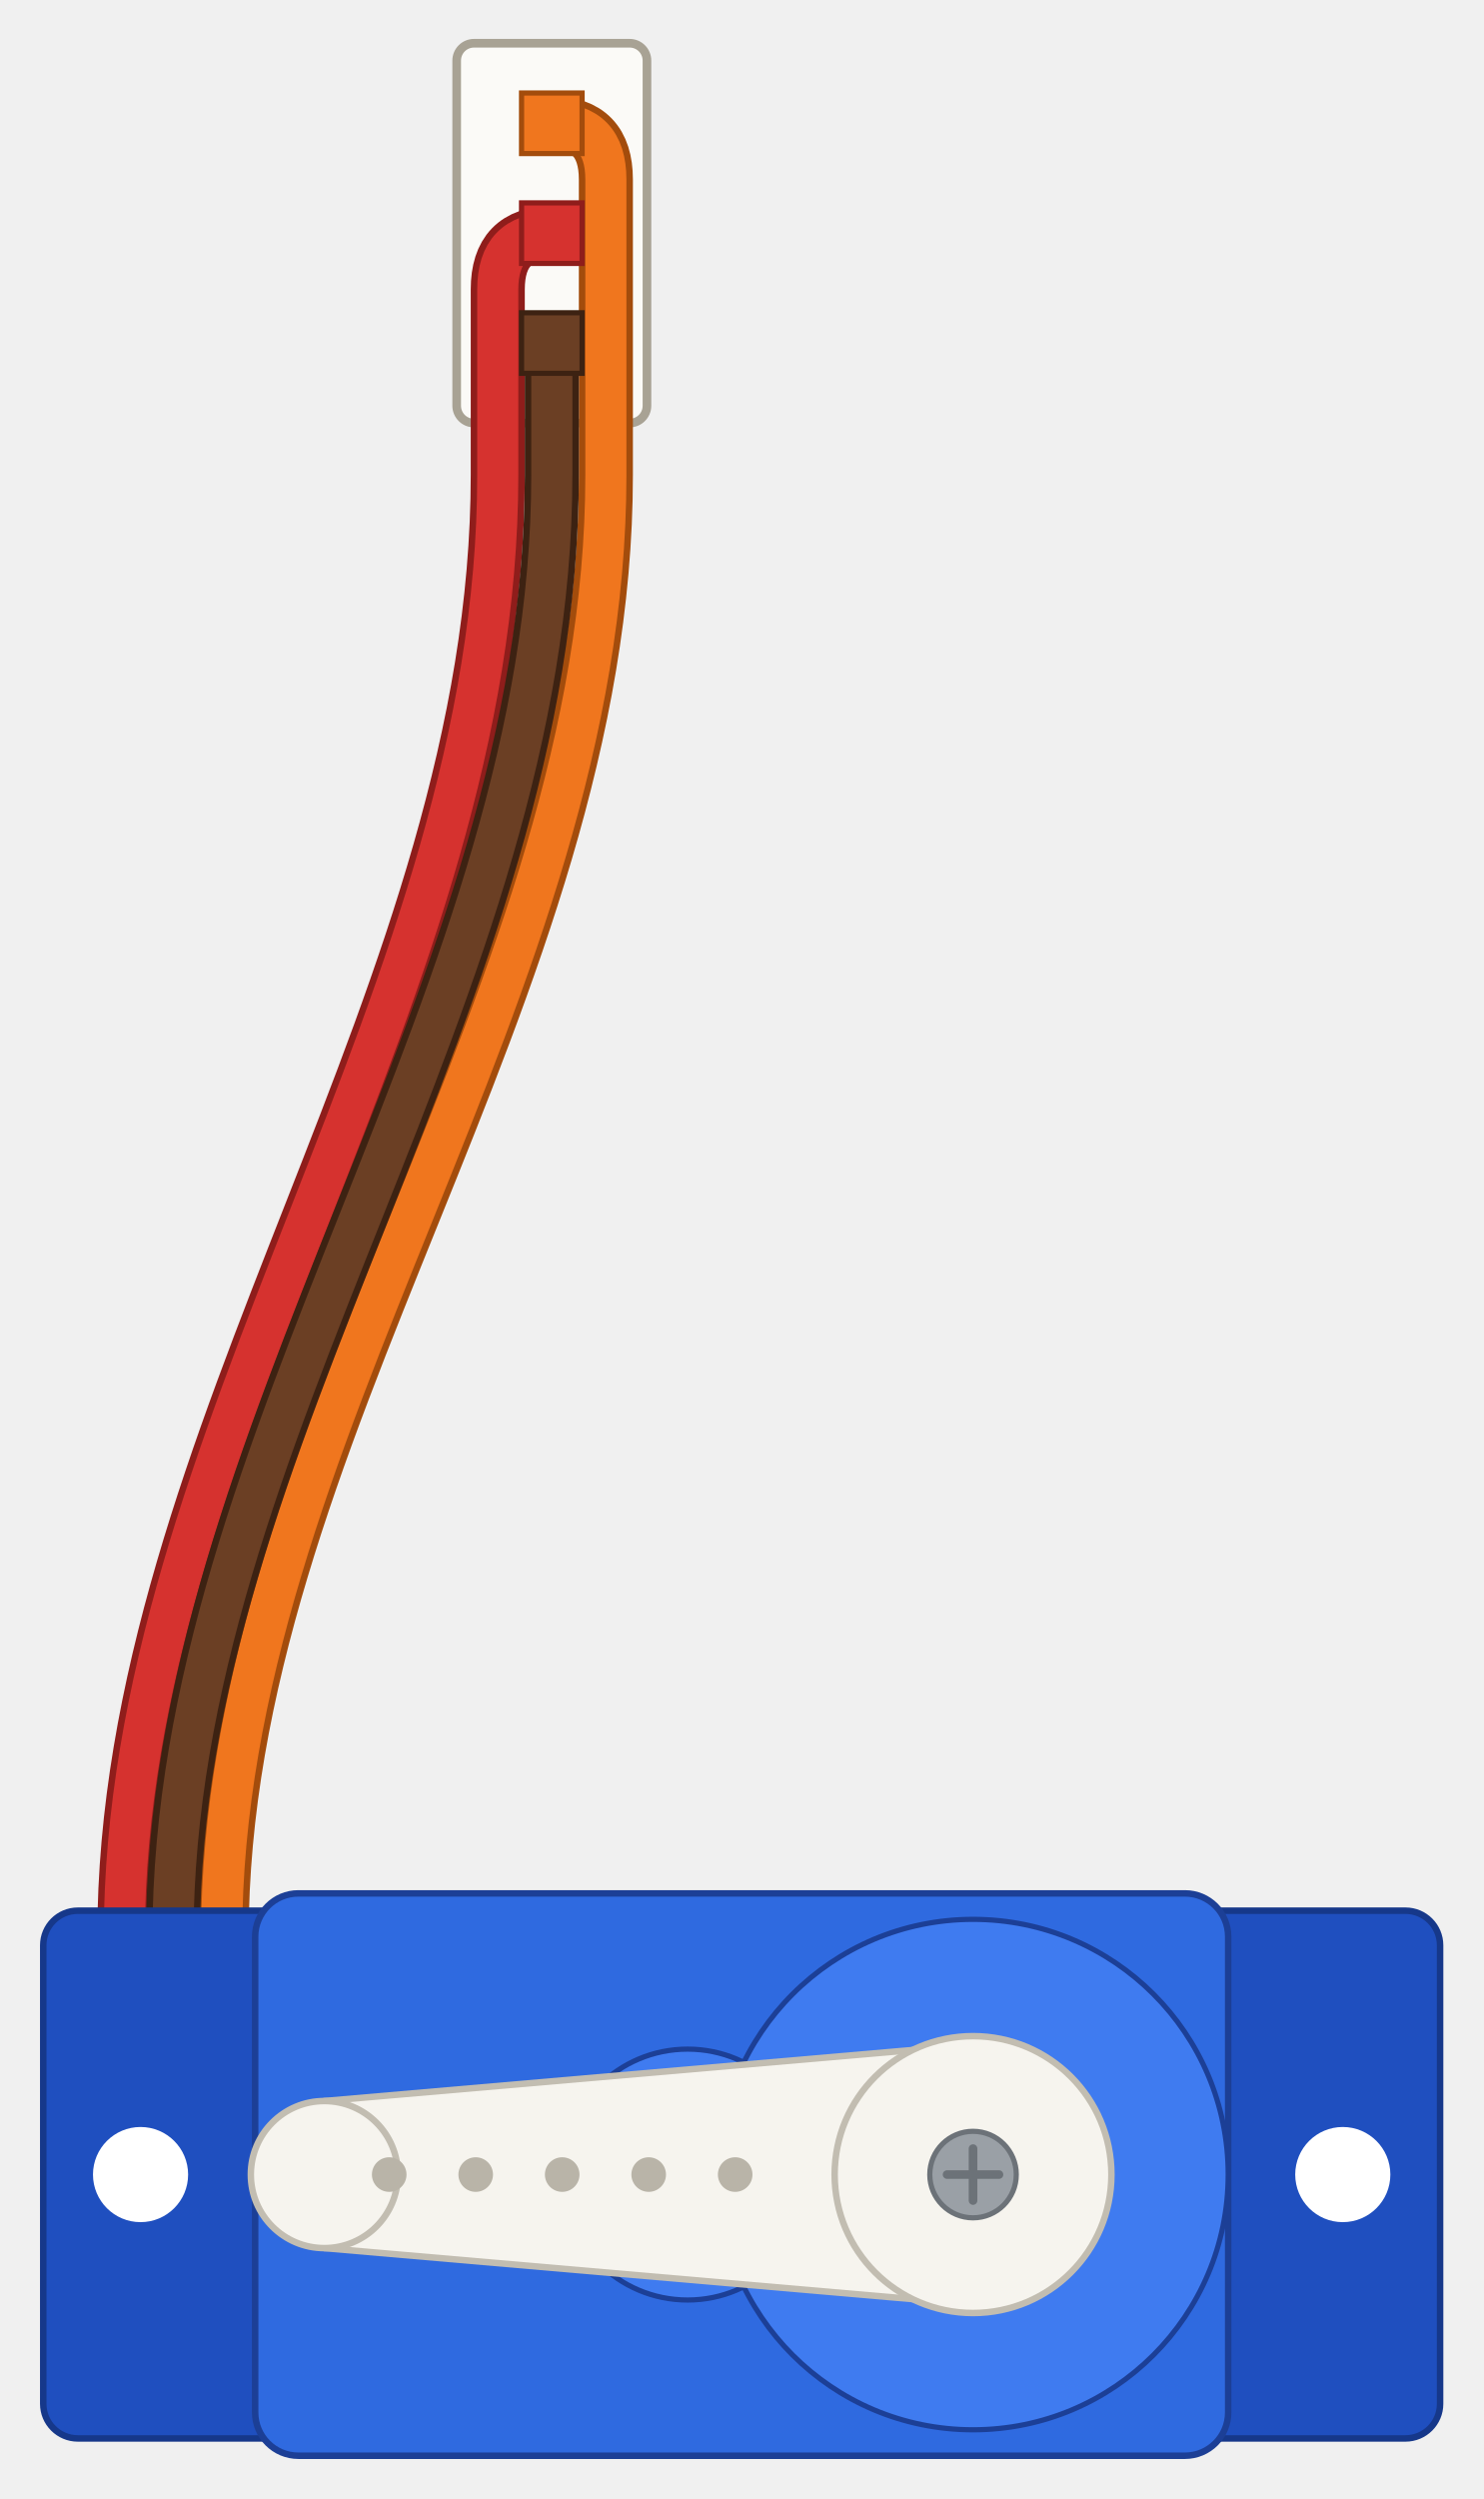
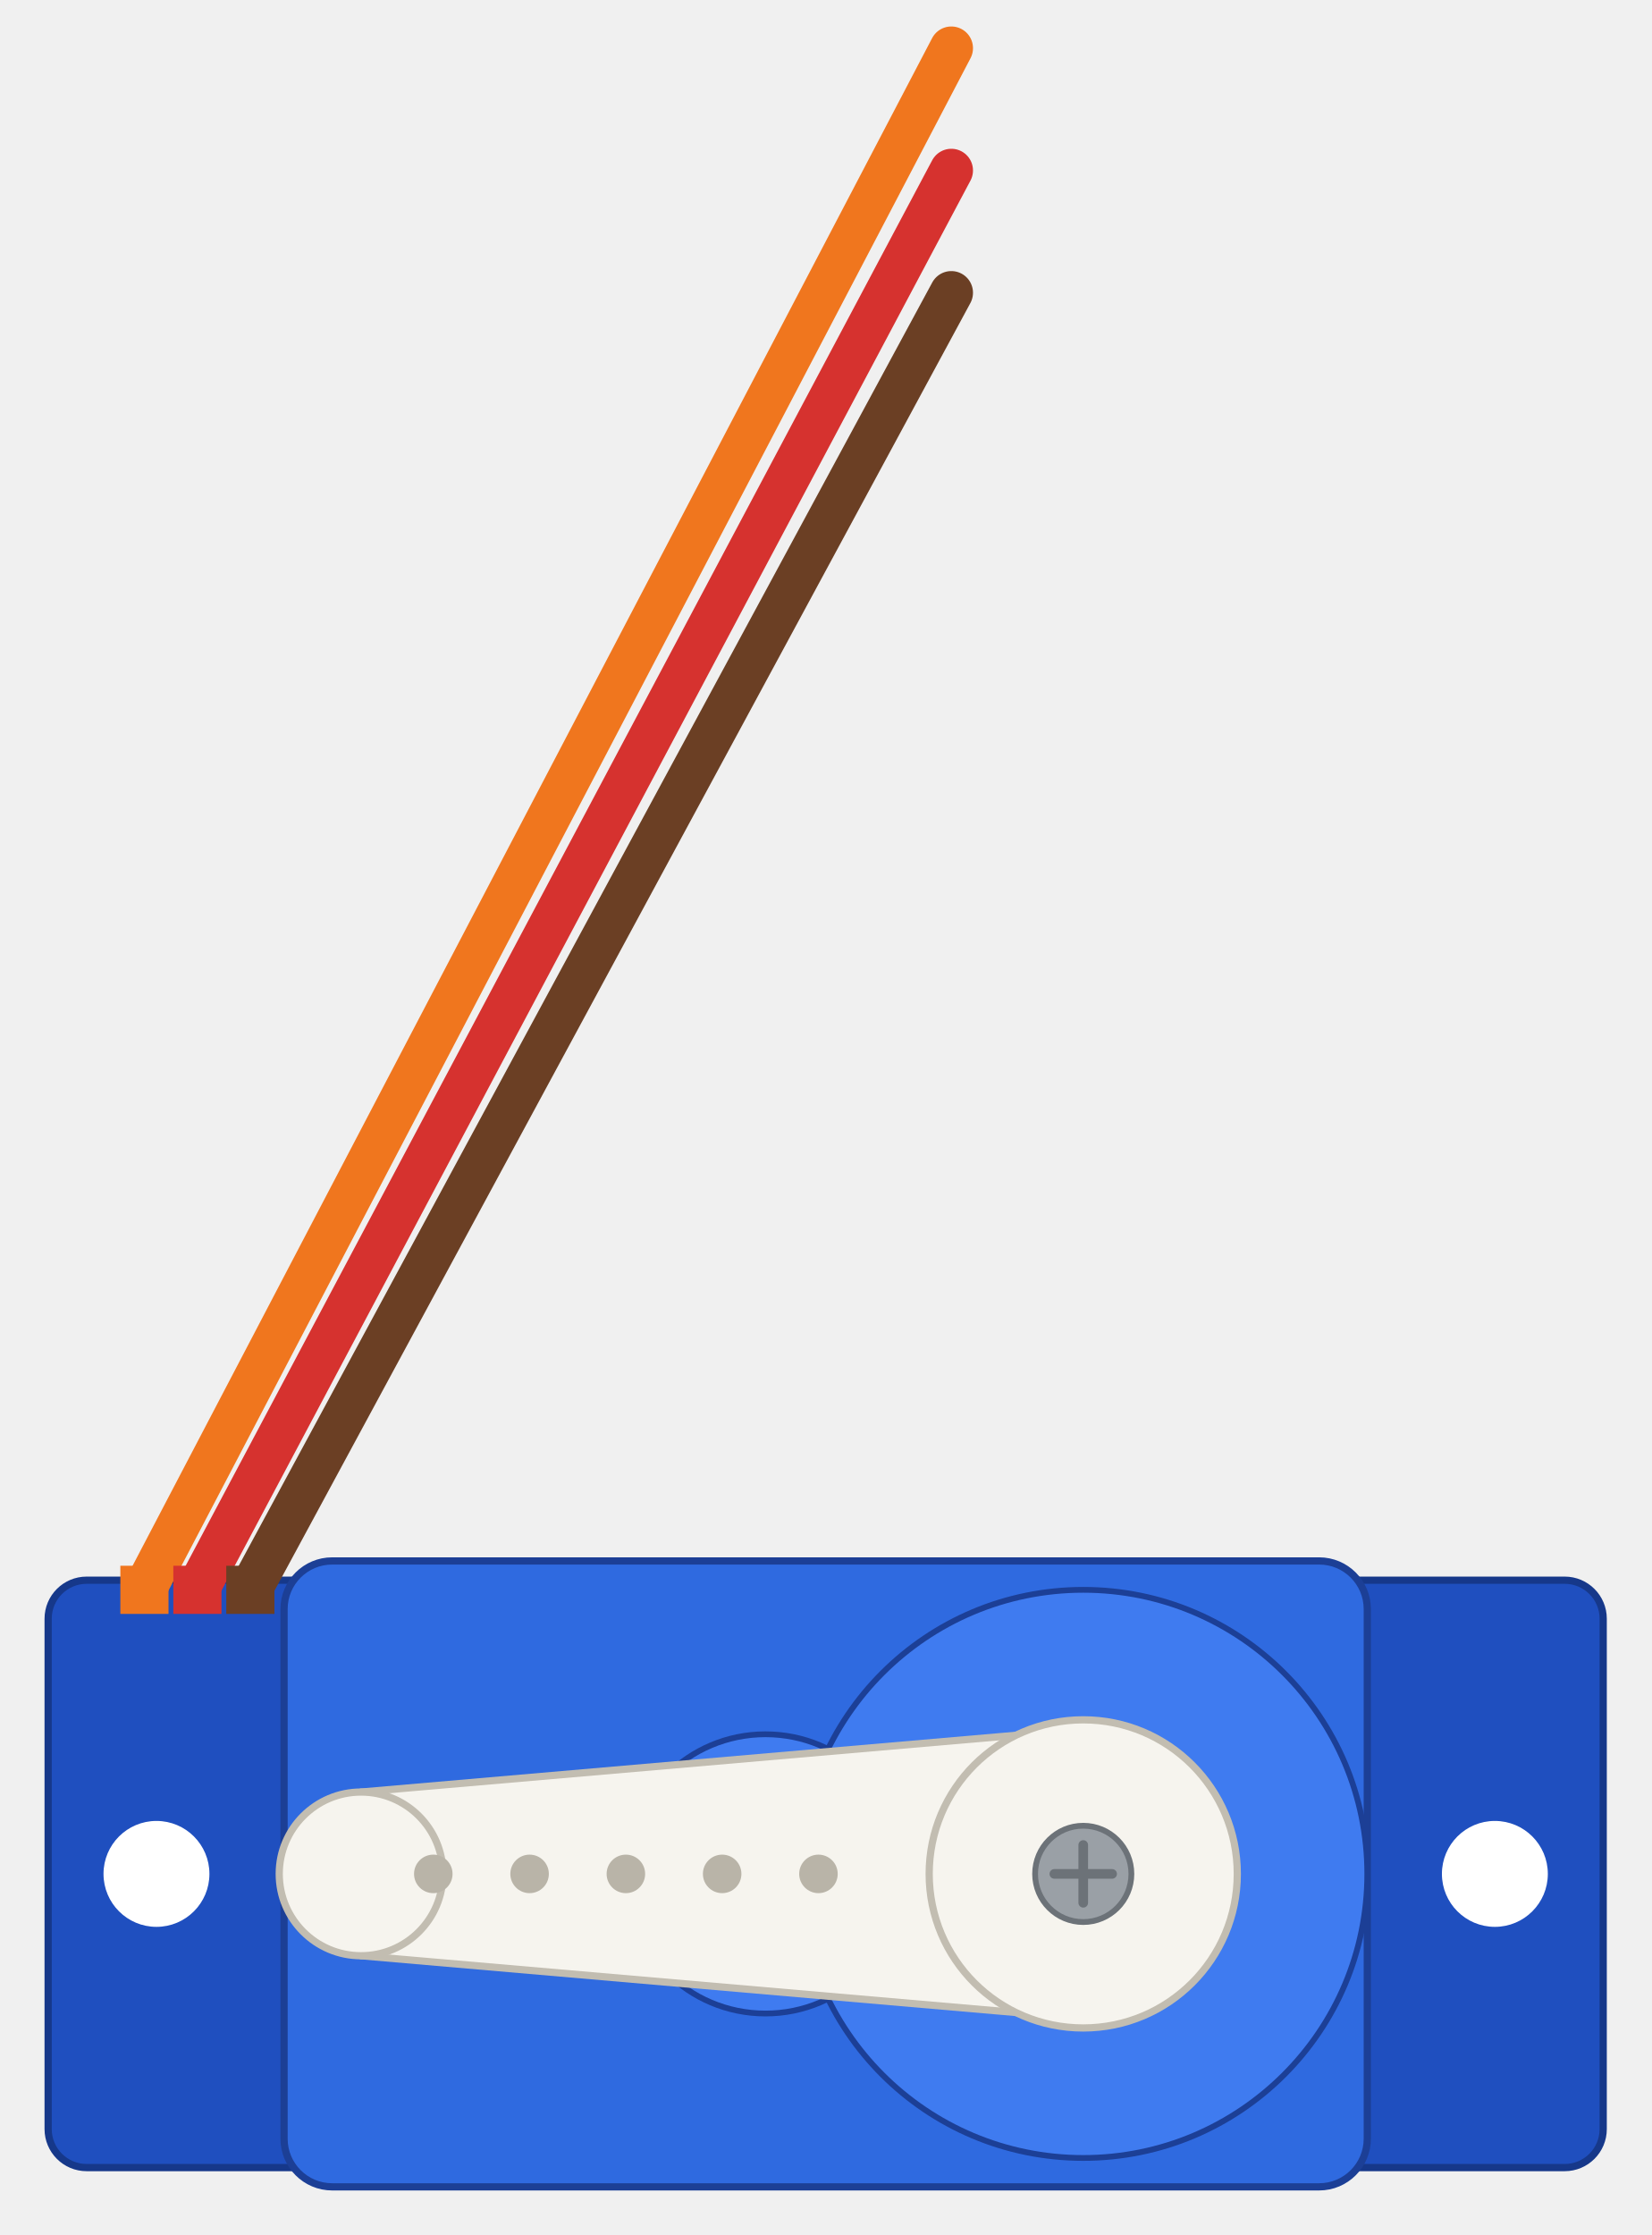
- <svg xmlns="http://www.w3.org/2000/svg" version="1.1" width="34.3mm" height="57.77mm" viewBox="0 0 34.3 57.77">
+ <svg xmlns="http://www.w3.org/2000/svg" version="1.1" width="34.3mm" height="46.42mm" viewBox="0 0 34.3 46.42">
  <g id="breadboard">
-     <g transform="translate(-13,-61.83)">
-       <rect x="23.56" y="62.83" width="4.4" height="8.78" fill="#fbfaf7" rx="0.4" stroke="#a8a294" stroke-width="0.2" />
-       <path d="M25.76 64.68Q27.01 64.68 27.01 65.98L27.01 72.81C27.01 84.81 18.125 95 18.125 106.6" fill="none" stroke="#a34c0c" stroke-width="1.25" stroke-linecap="round" stroke-linejoin="round" />
-       <path d="M25.76 64.68Q27.01 64.68 27.01 65.98L27.01 72.81C27.01 84.81 18.125 95 18.125 106.6" fill="none" stroke="#f0761e" stroke-width="0.95" stroke-linecap="round" stroke-linejoin="round" />
-       <path d="M25.76 67.22Q24.51 67.22 24.51 68.52L24.51 72.81C24.51 84.81 15.875 95 15.875 106.6" fill="none" stroke="#8f1d1b" stroke-width="1.25" stroke-linecap="round" stroke-linejoin="round" />
-       <path d="M25.76 67.22Q24.51 67.22 24.51 68.52L24.51 72.81C24.51 84.81 15.875 95 15.875 106.6" fill="none" stroke="#d6322f" stroke-width="0.95" stroke-linecap="round" stroke-linejoin="round" />
-       <path d="M25.76 69.76L25.76 72.81C25.76 84.81 17 95 17 106.6" fill="none" stroke="#3d2212" stroke-width="1.25" stroke-linecap="round" stroke-linejoin="round" />
-       <path d="M25.76 69.76L25.76 72.81C25.76 84.81 17 95 17 106.6" fill="none" stroke="#6b3f24" stroke-width="0.95" stroke-linecap="round" stroke-linejoin="round" />
-       <rect x="14" y="106" width="32.3" height="12.2" fill="#1f4fbf" rx="0.8" stroke="#16388a" stroke-width="0.15" />
-       <circle cx="16.25" cy="112.1" r="1.1" fill="#ffffff" />
-       <rect x="15.85" y="111.8" width="0.8" height="0.6" fill="#ffffff" />
-       <circle cx="44.05" cy="112.1" r="1.1" fill="#ffffff" />
-       <rect x="43.65" y="111.8" width="0.8" height="0.6" fill="#ffffff" />
-       <rect x="18.9" y="105.6" width="22.5" height="13" fill="#2f6ae0" rx="1" stroke="#1c3f96" stroke-width="0.15" />
-       <circle cx="28.9" cy="112.1" r="2.9" fill="#3f7bf0" stroke="#1c3f96" stroke-width="0.12" />
-       <circle cx="35.5" cy="112.1" r="5.9" fill="#3f7bf0" stroke="#1c3f96" stroke-width="0.12" />
-       <polygon points="35.5,109.1 20.5,110.4 20.5,113.8 35.5,115.1" fill="#f6f4ee" stroke="#c2bdb1" stroke-width="0.15" stroke-linejoin="round" />
-       <circle cx="20.5" cy="112.1" r="1.7" fill="#f6f4ee" stroke="#c2bdb1" stroke-width="0.15" />
-       <circle cx="35.5" cy="112.1" r="3.2" fill="#f6f4ee" stroke="#c2bdb1" stroke-width="0.15" />
-       <circle cx="30" cy="112.1" r="0.4" fill="#b9b4a8" />
-       <circle cx="28" cy="112.1" r="0.4" fill="#b9b4a8" />
-       <circle cx="26" cy="112.1" r="0.4" fill="#b9b4a8" />
-       <circle cx="24" cy="112.1" r="0.4" fill="#b9b4a8" />
-       <circle cx="22" cy="112.1" r="0.4" fill="#b9b4a8" />
-       <circle cx="35.5" cy="112.1" r="1" fill="#9aa0a6" stroke="#6c7278" stroke-width="0.12" />
-       <path d="M34.9 112.1h1.2M35.5 111.5v1.2" fill="none" stroke="#6c7278" stroke-width="0.2" stroke-linecap="round" stroke-linejoin="round" />
-       <rect x="25.06" y="63.98" width="1.4" height="1.4" fill="#f0761e" stroke="#a34c0c" stroke-width="0.12" id="connector0pin" />
-       <rect x="25.06" y="66.52" width="1.4" height="1.4" fill="#d6322f" stroke="#8f1d1b" stroke-width="0.12" id="connector1pin" />
-       <rect x="25.06" y="69.06" width="1.4" height="1.4" fill="#6b3f24" stroke="#3d2212" stroke-width="0.12" id="connector2pin" />
+     <g transform="translate(-6,-63.68)">
+       <rect x="7" y="96.5" width="32.3" height="12.2" fill="#1f4fbf" rx="0.8" stroke="#16388a" stroke-width="0.15" />
+       <circle cx="9.25" cy="102.6" r="1.1" fill="#ffffff" />
+       <rect x="8.85" y="102.3" width="0.8" height="0.6" fill="#ffffff" />
+       <circle cx="37.05" cy="102.6" r="1.1" fill="#ffffff" />
+       <rect x="36.65" y="102.3" width="0.8" height="0.6" fill="#ffffff" />
+       <rect x="11.9" y="96.1" width="22.5" height="13" fill="#2f6ae0" rx="1" stroke="#1c3f96" stroke-width="0.15" />
+       <circle cx="21.9" cy="102.6" r="2.9" fill="#3f7bf0" stroke="#1c3f96" stroke-width="0.12" />
+       <circle cx="28.5" cy="102.6" r="5.9" fill="#3f7bf0" stroke="#1c3f96" stroke-width="0.12" />
+       <polygon points="28.5,99.6 13.5,100.9 13.5,104.3 28.5,105.6" fill="#f6f4ee" stroke="#c2bdb1" stroke-width="0.15" stroke-linejoin="round" />
+       <circle cx="13.5" cy="102.6" r="1.7" fill="#f6f4ee" stroke="#c2bdb1" stroke-width="0.15" />
+       <circle cx="28.5" cy="102.6" r="3.2" fill="#f6f4ee" stroke="#c2bdb1" stroke-width="0.15" />
+       <circle cx="23" cy="102.6" r="0.4" fill="#b9b4a8" />
+       <circle cx="21" cy="102.6" r="0.4" fill="#b9b4a8" />
+       <circle cx="19" cy="102.6" r="0.4" fill="#b9b4a8" />
+       <circle cx="17" cy="102.6" r="0.4" fill="#b9b4a8" />
+       <circle cx="15" cy="102.6" r="0.4" fill="#b9b4a8" />
+       <circle cx="28.5" cy="102.6" r="1" fill="#9aa0a6" stroke="#6c7278" stroke-width="0.12" />
+       <path d="M27.9 102.6h1.2M28.5 102v1.2" fill="none" stroke="#6c7278" stroke-width="0.2" stroke-linecap="round" stroke-linejoin="round" />
+       <rect x="8.5" y="96.2" width="1" height="1" fill="#f0761e" id="connector0pin" />
+       <line id="connector0leg" x1="9" y1="96.7" x2="25.76" y2="64.68" fill="none" stroke="#f0761e" stroke-width="0.9" stroke-linecap="round" />
+       <rect x="9.6" y="96.2" width="1" height="1" fill="#d6322f" id="connector1pin" />
+       <line id="connector1leg" x1="10.1" y1="96.7" x2="25.76" y2="67.22" fill="none" stroke="#d6322f" stroke-width="0.9" stroke-linecap="round" />
+       <rect x="10.7" y="96.2" width="1" height="1" fill="#6b3f24" id="connector2pin" />
+       <line id="connector2leg" x1="11.2" y1="96.7" x2="25.76" y2="69.76" fill="none" stroke="#6b3f24" stroke-width="0.9" stroke-linecap="round" />
    </g>
  </g>
</svg>
